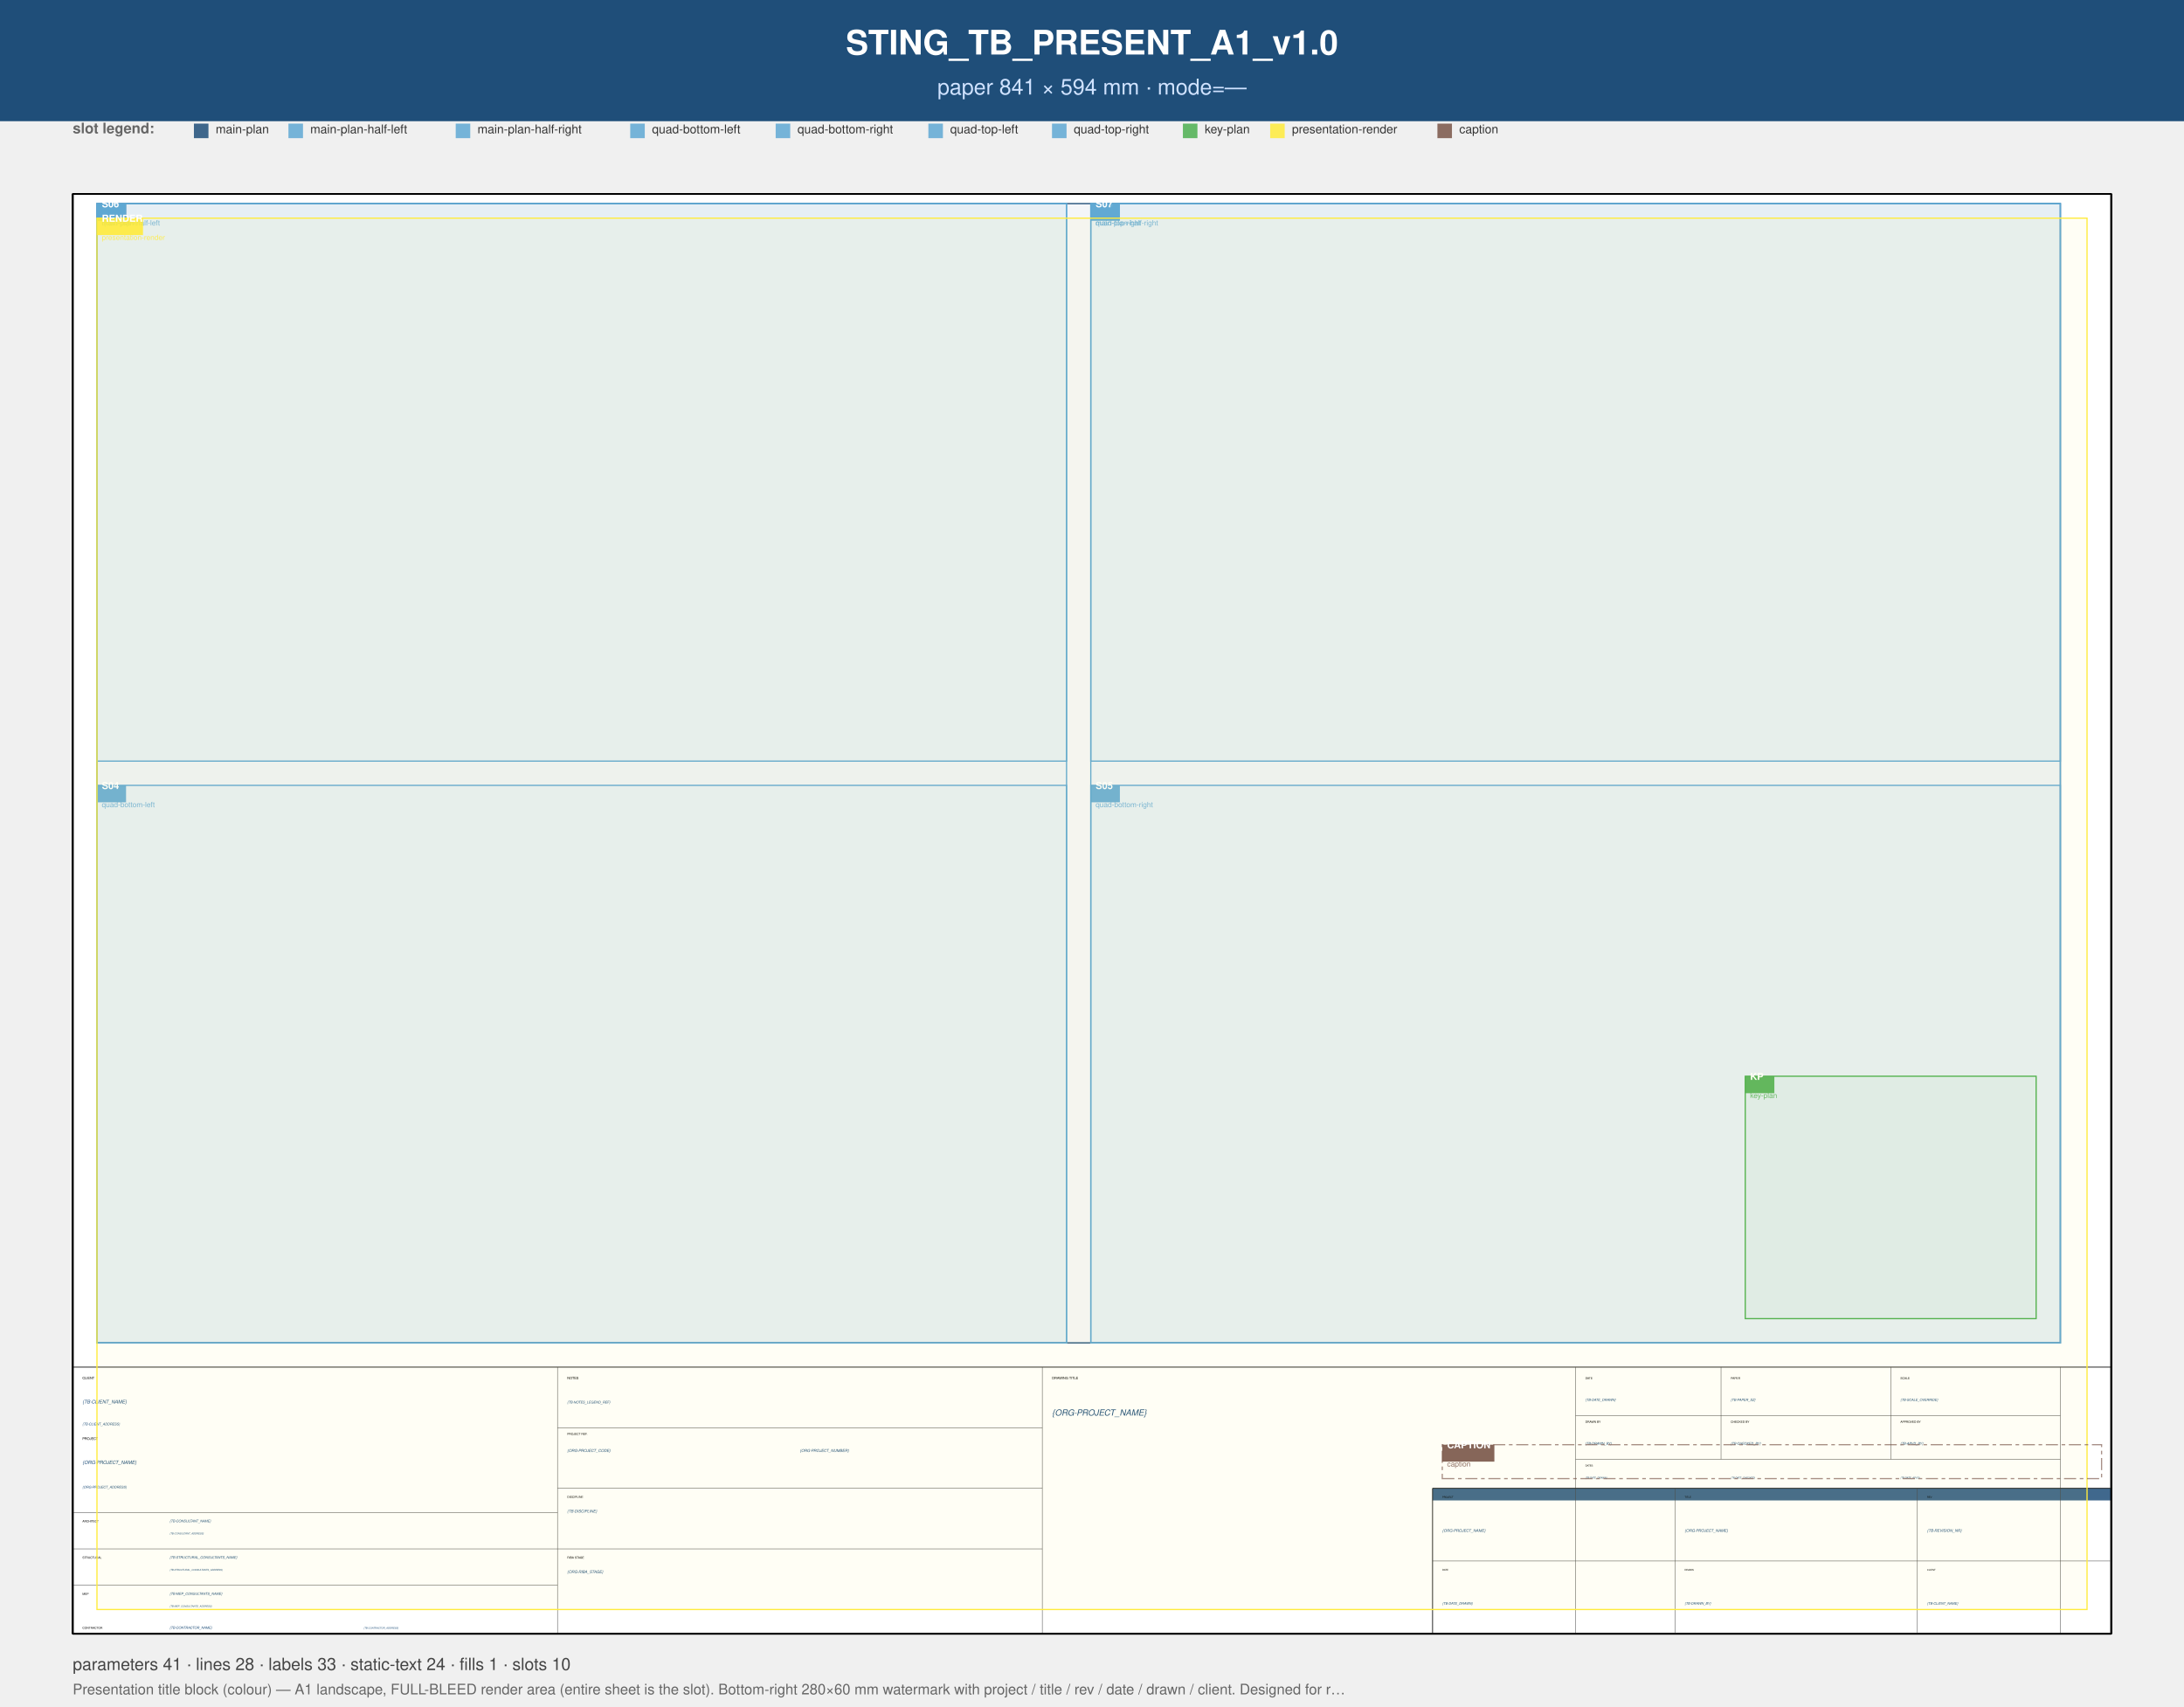
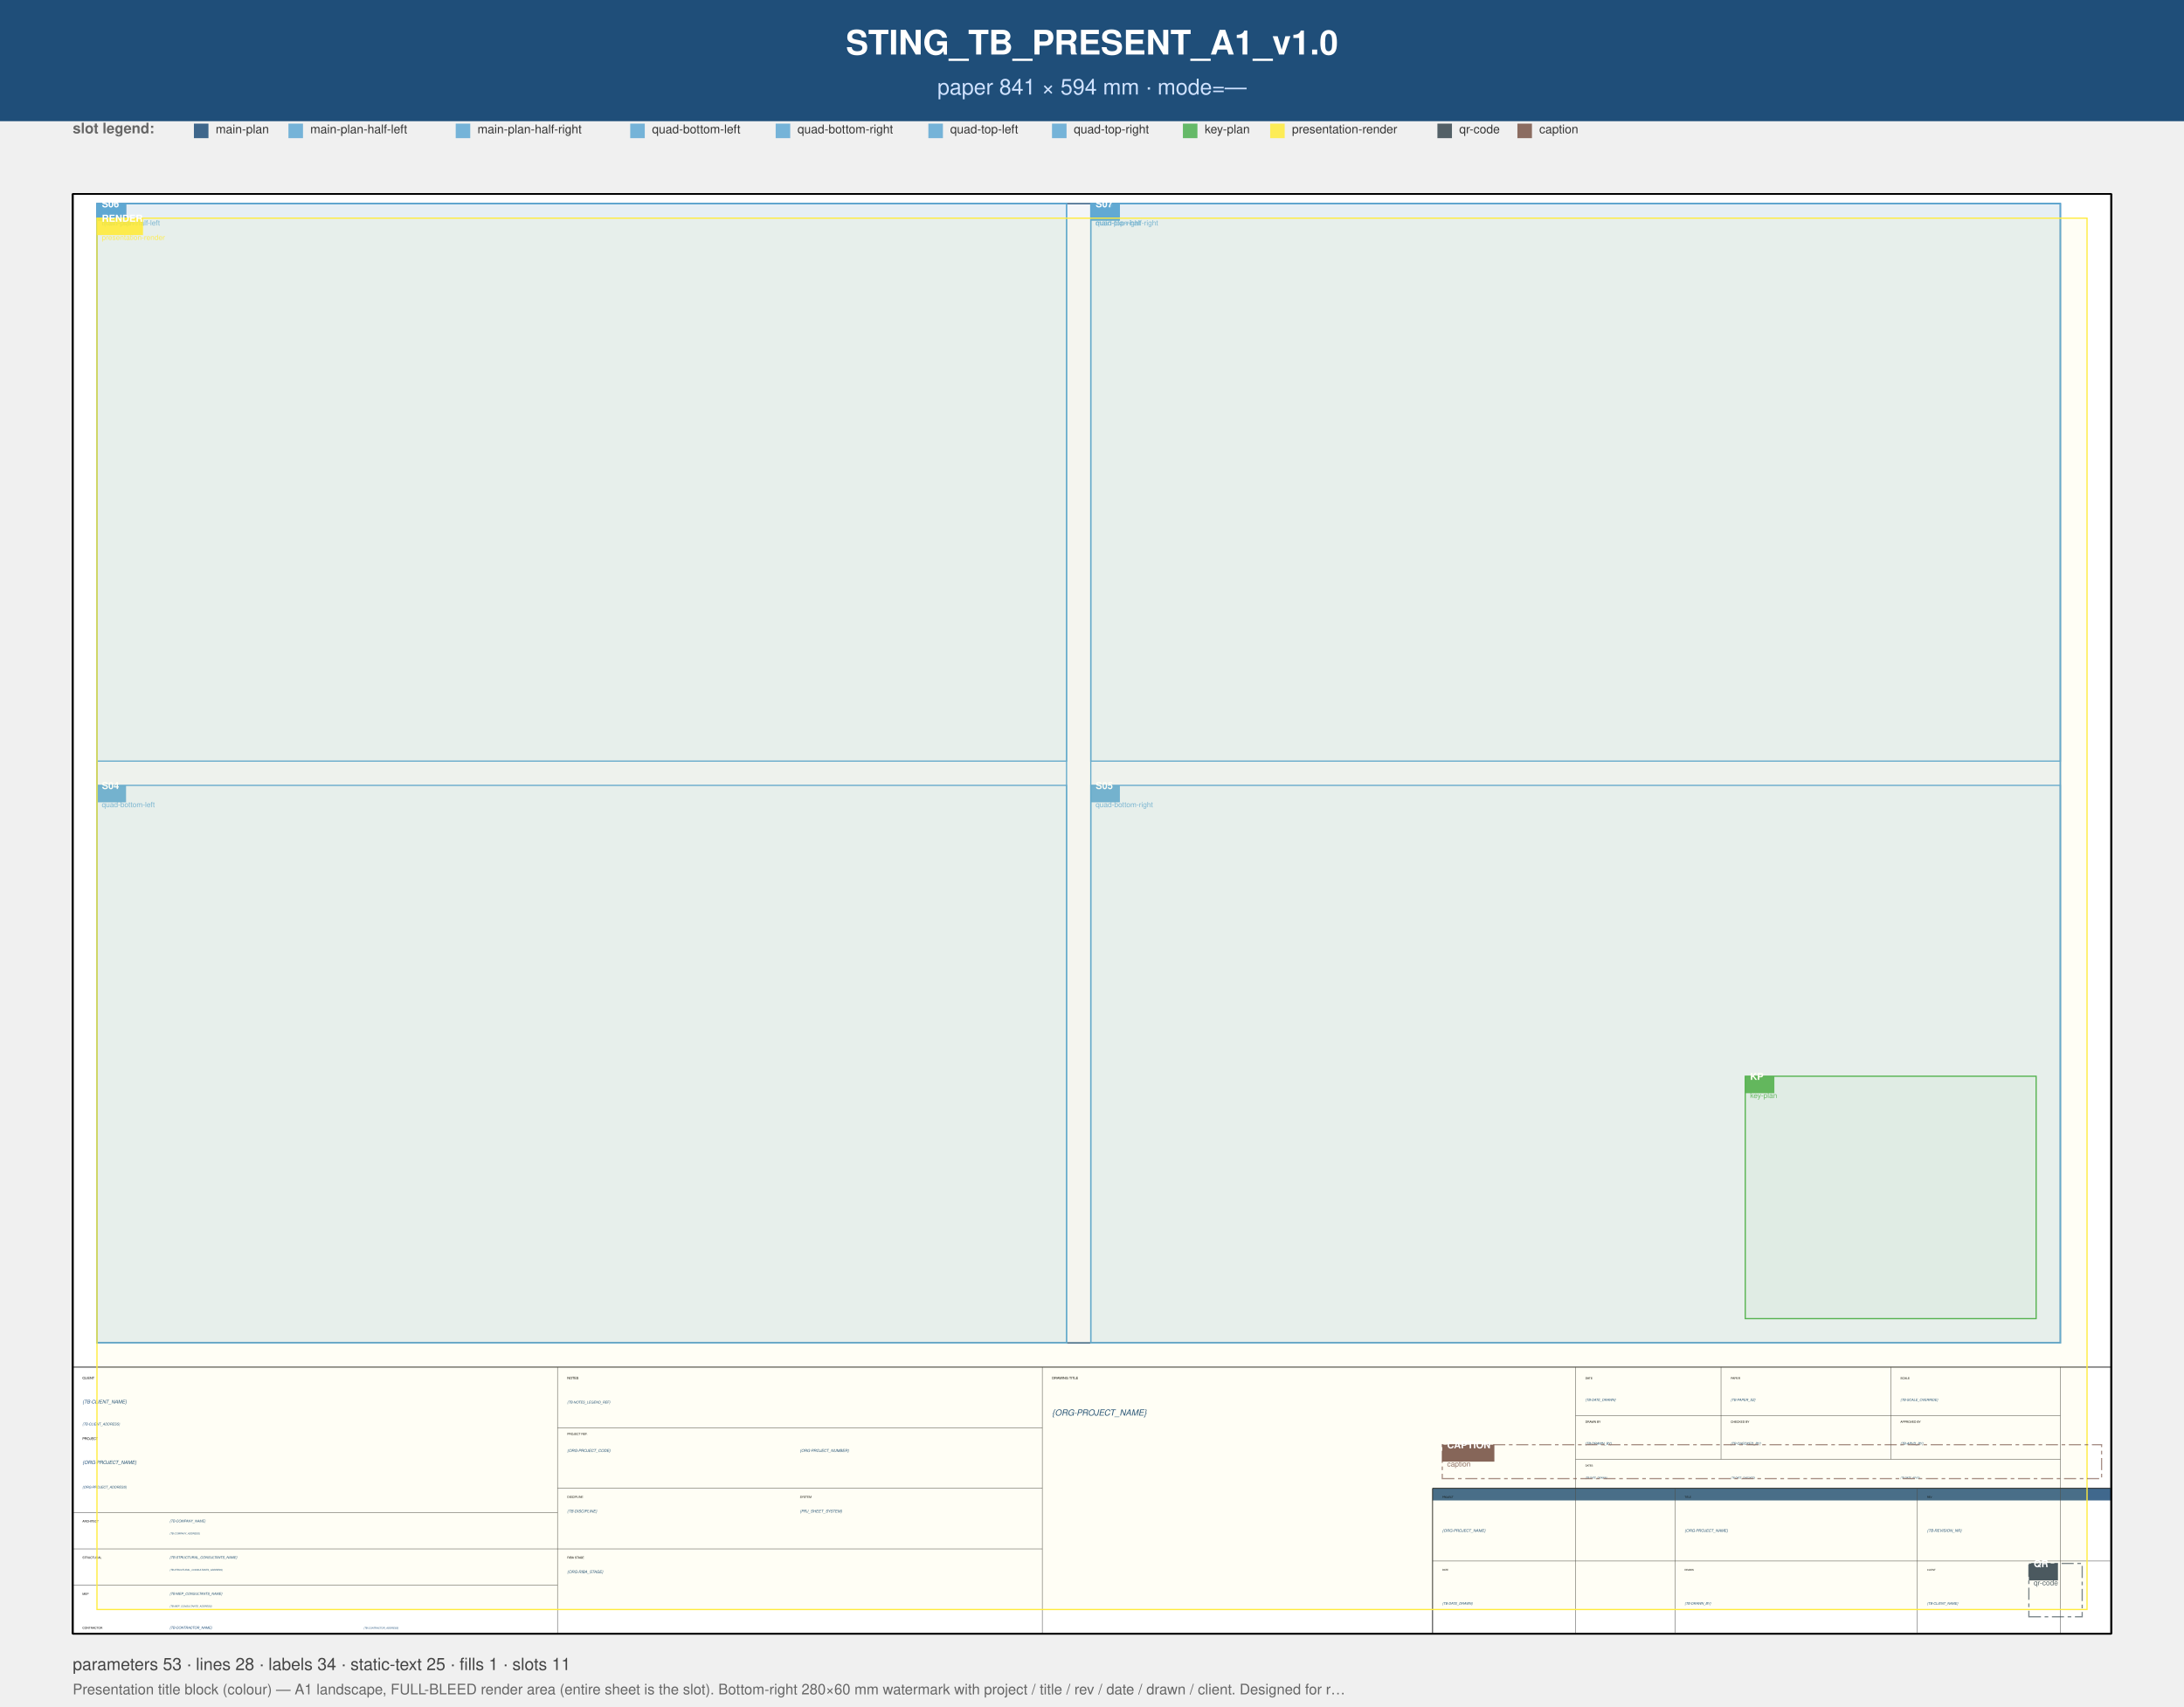
<svg xmlns="http://www.w3.org/2000/svg" viewBox="0 0 901 704" width="901mm" height="704mm" style="background:#fafafa;font-family:Helvetica,Arial,sans-serif;">
  <rect x="0" y="0" width="901" height="50" fill="#1F4E79" />
  <text x="450.5" y="22.5" text-anchor="middle" fill="#fff" font-size="14" font-weight="bold">STING_TB_PRESENT_A1_v1.0</text>
  <text x="450.5" y="39.0" text-anchor="middle" fill="#cfe2ff" font-size="9">paper 841 × 594 mm   ·   mode=—</text>
  <g transform="translate(30,674) scale(1,-1)">
    <rect x="0" y="0" width="841" height="594" fill="#ffffff" stroke="#1a1a1a" stroke-width="0.6" />
    <rect x="561" y="55" width="280" height="5" fill="#1F4E79" opacity="0.85" />
    <line x1="0" y1="0" x2="841" y2="0" stroke="#000" stroke-width="0.7" />
    <line x1="841" y1="0" x2="841" y2="594" stroke="#000" stroke-width="0.7" />
    <line x1="841" y1="594" x2="0" y2="594" stroke="#000" stroke-width="0.7" />
    <line x1="0" y1="594" x2="0" y2="0" stroke="#000" stroke-width="0.7" />
    <line x1="0" y1="110" x2="841" y2="110" stroke="#222" stroke-width="0.35" />
    <line x1="200" y1="0" x2="200" y2="110" stroke="#444" stroke-width="0.18" />
    <line x1="400" y1="0" x2="400" y2="110" stroke="#444" stroke-width="0.18" />
    <line x1="620" y1="0" x2="620" y2="110" stroke="#444" stroke-width="0.18" />
    <line x1="820" y1="0" x2="820" y2="110" stroke="#444" stroke-width="0.18" />
    <line x1="0" y1="50" x2="200" y2="50" stroke="#444" stroke-width="0.18" />
    <line x1="0" y1="35" x2="200" y2="35" stroke="#444" stroke-width="0.18" />
    <line x1="0" y1="20" x2="200" y2="20" stroke="#444" stroke-width="0.18" />
    <line x1="200" y1="85" x2="400" y2="85" stroke="#444" stroke-width="0.18" />
    <line x1="200" y1="60" x2="400" y2="60" stroke="#444" stroke-width="0.18" />
    <line x1="200" y1="35" x2="400" y2="35" stroke="#444" stroke-width="0.18" />
    <line x1="620" y1="90" x2="820" y2="90" stroke="#444" stroke-width="0.18" />
    <line x1="620" y1="72" x2="820" y2="72" stroke="#444" stroke-width="0.18" />
    <line x1="680" y1="72" x2="680" y2="110" stroke="#444" stroke-width="0.18" />
    <line x1="750" y1="72" x2="750" y2="110" stroke="#444" stroke-width="0.18" />
    <line x1="0" y1="0" x2="841" y2="0" stroke="#000" stroke-width="0.7" />
    <line x1="841" y1="0" x2="841" y2="594" stroke="#000" stroke-width="0.7" />
    <line x1="841" y1="594" x2="0" y2="594" stroke="#000" stroke-width="0.7" />
    <line x1="0" y1="594" x2="0" y2="0" stroke="#000" stroke-width="0.7" />
    <line x1="561" y1="60" x2="841" y2="60" stroke="#222" stroke-width="0.35" />
    <line x1="561" y1="0" x2="561" y2="60" stroke="#222" stroke-width="0.35" />
    <line x1="661" y1="0" x2="661" y2="60" stroke="#444" stroke-width="0.18" />
    <line x1="761" y1="0" x2="761" y2="60" stroke="#444" stroke-width="0.18" />
    <line x1="561" y1="30.0" x2="841" y2="30.0" stroke="#444" stroke-width="0.18" />
    <g transform="translate(4,105) scale(1,-1)">
      <text x="0" y="0" font-size="1.4" text-anchor="start" fill="#000">CLIENT</text>
    </g>
    <g transform="translate(4,80) scale(1,-1)">
      <text x="0" y="0" font-size="1.4" text-anchor="start" fill="#000">PROJECT</text>
    </g>
    <g transform="translate(4,46) scale(1,-1)">
      <text x="0" y="0" font-size="1.2" text-anchor="start" fill="#000">ARCHITECT</text>
    </g>
    <g transform="translate(4,31) scale(1,-1)">
      <text x="0" y="0" font-size="1.2" text-anchor="start" fill="#000">STRUCTURAL</text>
    </g>
    <g transform="translate(4,16) scale(1,-1)">
      <text x="0" y="0" font-size="1.2" text-anchor="start" fill="#000">MEP</text>
    </g>
    <g transform="translate(4,2) scale(1,-1)">
      <text x="0" y="0" font-size="1.2" text-anchor="start" fill="#000">CONTRACTOR</text>
    </g>
    <g transform="translate(204,105) scale(1,-1)">
      <text x="0" y="0" font-size="1.4" text-anchor="start" fill="#000">NOTES</text>
    </g>
    <g transform="translate(404,105) scale(1,-1)">
      <text x="0" y="0" font-size="1.4" text-anchor="start" fill="#000">DRAWING TITLE</text>
    </g>
    <g transform="translate(204,82) scale(1,-1)">
      <text x="0" y="0" font-size="1.2" text-anchor="start" fill="#000">PROJECT REF.</text>
    </g>
    <g transform="translate(204,56) scale(1,-1)">
      <text x="0" y="0" font-size="1.2" text-anchor="start" fill="#000">DISCIPLINE</text>
    </g>
    <g transform="translate(204,31) scale(1,-1)">
      <text x="0" y="0" font-size="1.2" text-anchor="start" fill="#000">RIBA STAGE</text>
    </g>
    <g transform="translate(624,105) scale(1,-1)">
      <text x="0" y="0" font-size="1.2" text-anchor="start" fill="#000">DATE</text>
    </g>
    <g transform="translate(684,105) scale(1,-1)">
      <text x="0" y="0" font-size="1.2" text-anchor="start" fill="#000">PAPER</text>
    </g>
    <g transform="translate(754,105) scale(1,-1)">
      <text x="0" y="0" font-size="1.2" text-anchor="start" fill="#000">SCALE</text>
    </g>
    <g transform="translate(624,87) scale(1,-1)">
      <text x="0" y="0" font-size="1.2" text-anchor="start" fill="#000">DRAWN BY</text>
    </g>
    <g transform="translate(684,87) scale(1,-1)">
      <text x="0" y="0" font-size="1.2" text-anchor="start" fill="#000">CHECKED BY</text>
    </g>
    <g transform="translate(754,87) scale(1,-1)">
      <text x="0" y="0" font-size="1.2" text-anchor="start" fill="#000">APPROVED BY</text>
    </g>
    <g transform="translate(624,69) scale(1,-1)">
      <text x="0" y="0" font-size="1.0" text-anchor="start" fill="#000">DATES</text>
    </g>
+     <g transform="translate(300,56) scale(1,-1)">
+       <text x="0" y="0" font-size="1.2" text-anchor="start" fill="#000">SYSTEM</text>
+     </g>
    <g transform="translate(565,56) scale(1,-1)">
      <text x="0" y="0" font-size="1.0" text-anchor="start" fill="#000">PROJECT</text>
    </g>
    <g transform="translate(665,56) scale(1,-1)">
      <text x="0" y="0" font-size="1.0" text-anchor="start" fill="#000">TITLE</text>
    </g>
    <g transform="translate(765,56) scale(1,-1)">
      <text x="0" y="0" font-size="1.0" text-anchor="start" fill="#000">REV</text>
    </g>
    <g transform="translate(565,26.0) scale(1,-1)">
      <text x="0" y="0" font-size="1.0" text-anchor="start" fill="#000">DATE</text>
    </g>
    <g transform="translate(665,26.0) scale(1,-1)">
      <text x="0" y="0" font-size="1.0" text-anchor="start" fill="#000">DRAWN</text>
    </g>
    <g transform="translate(765,26.0) scale(1,-1)">
      <text x="0" y="0" font-size="1.0" text-anchor="start" fill="#000">CLIENT</text>
    </g>
    <g transform="translate(4,95) scale(1,-1)">
      <text x="0" y="0" font-size="2.0" text-anchor="start" fill="#1F4E79" font-style="italic">{TB·CLIENT_NAME}</text>
    </g>
    <g transform="translate(4,86) scale(1,-1)">
      <text x="0" y="0" font-size="1.4" text-anchor="start" fill="#1F4E79" font-style="italic">{TB·CLIENT_ADDRESS}</text>
    </g>
    <g transform="translate(4,70) scale(1,-1)">
      <text x="0" y="0" font-size="2.0" text-anchor="start" fill="#1F4E79" font-style="italic">{ORG·PROJECT_NAME}</text>
    </g>
    <g transform="translate(4,60) scale(1,-1)">
      <text x="0" y="0" font-size="1.4" text-anchor="start" fill="#1F4E79" font-style="italic">{ORG·PROJECT_ADDRESS}</text>
    </g>
    <g transform="translate(40,46) scale(1,-1)">
-       <text x="0" y="0" font-size="1.4" text-anchor="start" fill="#1F4E79" font-style="italic">{TB·CONSULTANT_NAME}</text>
+       <text x="0" y="0" font-size="1.4" text-anchor="start" fill="#1F4E79" font-style="italic">{TB·COMPANY_NAME}</text>
    </g>
    <g transform="translate(40,41) scale(1,-1)">
-       <text x="0" y="0" font-size="1.0" text-anchor="start" fill="#1F4E79" font-style="italic">{TB·CONSULTANT_ADDRESS}</text>
+       <text x="0" y="0" font-size="1.0" text-anchor="start" fill="#1F4E79" font-style="italic">{TB·COMPANY_ADDRESS}</text>
    </g>
    <g transform="translate(40,31) scale(1,-1)">
      <text x="0" y="0" font-size="1.4" text-anchor="start" fill="#1F4E79" font-style="italic">{TB·STRUCTURAL_CONSULTANTS_NAME}</text>
    </g>
    <g transform="translate(40,26) scale(1,-1)">
      <text x="0" y="0" font-size="1.0" text-anchor="start" fill="#1F4E79" font-style="italic">{TB·STRUCTURAL_CONSULTANTS_ADDRESS}</text>
    </g>
    <g transform="translate(40,16) scale(1,-1)">
      <text x="0" y="0" font-size="1.4" text-anchor="start" fill="#1F4E79" font-style="italic">{TB·MEP_CONSULTANTS_NAME}</text>
    </g>
    <g transform="translate(40,11) scale(1,-1)">
      <text x="0" y="0" font-size="1.0" text-anchor="start" fill="#1F4E79" font-style="italic">{TB·MEP_CONSULTANTS_ADDRESS}</text>
    </g>
    <g transform="translate(40,2) scale(1,-1)">
      <text x="0" y="0" font-size="1.4" text-anchor="start" fill="#1F4E79" font-style="italic">{TB·CONTRACTOR_NAME}</text>
    </g>
    <g transform="translate(120,2) scale(1,-1)">
      <text x="0" y="0" font-size="1.0" text-anchor="start" fill="#1F4E79" font-style="italic">{TB·CONTRACTOR_ADDRESS}</text>
    </g>
    <g transform="translate(204,75) scale(1,-1)">
      <text x="0" y="0" font-size="1.6" text-anchor="start" fill="#1F4E79" font-style="italic">{ORG·PROJECT_CODE}</text>
    </g>
    <g transform="translate(300,75) scale(1,-1)">
      <text x="0" y="0" font-size="1.6" text-anchor="start" fill="#1F4E79" font-style="italic">{ORG·PROJECT_NUMBER}</text>
    </g>
    <g transform="translate(204,50) scale(1,-1)">
      <text x="0" y="0" font-size="1.6" text-anchor="start" fill="#1F4E79" font-style="italic">{TB·DISCIPLINE}</text>
    </g>
    <g transform="translate(204,25) scale(1,-1)">
      <text x="0" y="0" font-size="1.6" text-anchor="start" fill="#1F4E79" font-style="italic">{ORG·RIBA_STAGE}</text>
    </g>
    <g transform="translate(204,95) scale(1,-1)">
      <text x="0" y="0" font-size="1.4" text-anchor="start" fill="#1F4E79" font-style="italic">{TB·NOTES_LEGEND_REF}</text>
    </g>
    <g transform="translate(404,90) scale(1,-1)">
      <text x="0" y="0" font-size="3.5" text-anchor="start" fill="#1F4E79" font-style="italic">{ORG·PROJECT_NAME}</text>
    </g>
    <g transform="translate(624,96) scale(1,-1)">
      <text x="0" y="0" font-size="1.4" text-anchor="start" fill="#1F4E79" font-style="italic">{TB·DATE_DRAWN}</text>
    </g>
    <g transform="translate(684,96) scale(1,-1)">
      <text x="0" y="0" font-size="1.4" text-anchor="start" fill="#1F4E79" font-style="italic">{TB·PAPER_SZ}</text>
    </g>
    <g transform="translate(754,96) scale(1,-1)">
      <text x="0" y="0" font-size="1.4" text-anchor="start" fill="#1F4E79" font-style="italic">{TB·SCALE_OVERRIDE}</text>
    </g>
    <g transform="translate(624,78) scale(1,-1)">
      <text x="0" y="0" font-size="1.4" text-anchor="start" fill="#1F4E79" font-style="italic">{TB·DRAWN_BY}</text>
    </g>
    <g transform="translate(684,78) scale(1,-1)">
      <text x="0" y="0" font-size="1.4" text-anchor="start" fill="#1F4E79" font-style="italic">{TB·CHECKED_BY}</text>
    </g>
    <g transform="translate(754,78) scale(1,-1)">
      <text x="0" y="0" font-size="1.4" text-anchor="start" fill="#1F4E79" font-style="italic">{TB·APVD_BY}</text>
    </g>
    <g transform="translate(624,64) scale(1,-1)">
      <text x="0" y="0" font-size="1.0" text-anchor="start" fill="#1F4E79" font-style="italic">{TB·DATE_DRAWN}</text>
    </g>
    <g transform="translate(684,64) scale(1,-1)">
      <text x="0" y="0" font-size="1.0" text-anchor="start" fill="#1F4E79" font-style="italic">{TB·DATE_CHECKED}</text>
    </g>
    <g transform="translate(754,64) scale(1,-1)">
      <text x="0" y="0" font-size="1.0" text-anchor="start" fill="#1F4E79" font-style="italic">{TB·DATE_APVD}</text>
+     </g>
+     <g transform="translate(300,50) scale(1,-1)">
+       <text x="0" y="0" font-size="1.6" text-anchor="start" fill="#1F4E79" font-style="italic">{PRJ_SHEET_SYSTEM}</text>
    </g>
    <g transform="translate(565,42) scale(1,-1)">
      <text x="0" y="0" font-size="1.6" text-anchor="start" fill="#1F4E79" font-style="italic">{ORG·PROJECT_NAME}</text>
    </g>
    <g transform="translate(665,42) scale(1,-1)">
      <text x="0" y="0" font-size="1.6" text-anchor="start" fill="#1F4E79" font-style="italic">{ORG·PROJECT_NAME}</text>
    </g>
    <g transform="translate(765,42) scale(1,-1)">
      <text x="0" y="0" font-size="1.6" text-anchor="start" fill="#1F4E79" font-style="italic">{TB·REVISION_NR}</text>
    </g>
    <g transform="translate(565,12.0) scale(1,-1)">
      <text x="0" y="0" font-size="1.4" text-anchor="start" fill="#1F4E79" font-style="italic">{TB·DATE_DRAWN}</text>
    </g>
    <g transform="translate(665,12.0) scale(1,-1)">
      <text x="0" y="0" font-size="1.4" text-anchor="start" fill="#1F4E79" font-style="italic">{TB·DRAWN_BY}</text>
    </g>
    <g transform="translate(765,12.0) scale(1,-1)">
      <text x="0" y="0" font-size="1.4" text-anchor="start" fill="#1F4E79" font-style="italic">{TB·CLIENT_NAME}</text>
    </g>
    <rect x="10" y="120" width="810" height="470" fill="#1F4E79" fill-opacity="0.05" stroke="#1F4E79" stroke-width="0.5" stroke-dasharray="" opacity="1.0" />
    <rect x="10" y="583" width="12" height="7" fill="#1F4E79" opacity="0.9" />
    <g transform="translate(12,588.5) scale(1,-1)">
      <text x="0" y="0" font-size="4" font-weight="bold" fill="#fff">S01</text>
    </g>
    <g transform="translate(12,581) scale(1,-1)">
      <text x="0" y="0" font-size="3" fill="#1F4E79" opacity="0.85">main-plan</text>
    </g>
    <rect x="10" y="120" width="400" height="470" fill="#5fa8d3" fill-opacity="0.05" stroke="#5fa8d3" stroke-width="0.5" stroke-dasharray="" opacity="1.0" />
    <rect x="10" y="583" width="12" height="7" fill="#5fa8d3" opacity="0.9" />
    <g transform="translate(12,588.5) scale(1,-1)">
      <text x="0" y="0" font-size="4" font-weight="bold" fill="#fff">S02</text>
    </g>
    <g transform="translate(12,581) scale(1,-1)">
      <text x="0" y="0" font-size="3" fill="#5fa8d3" opacity="0.85">main-plan-half-left</text>
    </g>
    <rect x="420" y="120" width="400" height="470" fill="#5fa8d3" fill-opacity="0.05" stroke="#5fa8d3" stroke-width="0.5" stroke-dasharray="" opacity="1.0" />
    <rect x="420" y="583" width="12" height="7" fill="#5fa8d3" opacity="0.9" />
    <g transform="translate(422,588.5) scale(1,-1)">
      <text x="0" y="0" font-size="4" font-weight="bold" fill="#fff">S03</text>
    </g>
    <g transform="translate(422,581) scale(1,-1)">
      <text x="0" y="0" font-size="3" fill="#5fa8d3" opacity="0.85">main-plan-half-right</text>
    </g>
    <rect x="10" y="120" width="400" height="230" fill="#5fa8d3" fill-opacity="0.05" stroke="#5fa8d3" stroke-width="0.5" stroke-dasharray="" opacity="1.0" />
    <rect x="10" y="343" width="12" height="7" fill="#5fa8d3" opacity="0.9" />
    <g transform="translate(12,348.5) scale(1,-1)">
      <text x="0" y="0" font-size="4" font-weight="bold" fill="#fff">S04</text>
    </g>
    <g transform="translate(12,341) scale(1,-1)">
      <text x="0" y="0" font-size="3" fill="#5fa8d3" opacity="0.85">quad-bottom-left</text>
    </g>
    <rect x="420" y="120" width="400" height="230" fill="#5fa8d3" fill-opacity="0.05" stroke="#5fa8d3" stroke-width="0.5" stroke-dasharray="" opacity="1.0" />
    <rect x="420" y="343" width="12" height="7" fill="#5fa8d3" opacity="0.9" />
    <g transform="translate(422,348.5) scale(1,-1)">
      <text x="0" y="0" font-size="4" font-weight="bold" fill="#fff">S05</text>
    </g>
    <g transform="translate(422,341) scale(1,-1)">
      <text x="0" y="0" font-size="3" fill="#5fa8d3" opacity="0.85">quad-bottom-right</text>
    </g>
    <rect x="10" y="360" width="400" height="230" fill="#5fa8d3" fill-opacity="0.05" stroke="#5fa8d3" stroke-width="0.5" stroke-dasharray="" opacity="1.0" />
    <rect x="10" y="583" width="12" height="7" fill="#5fa8d3" opacity="0.9" />
    <g transform="translate(12,588.5) scale(1,-1)">
      <text x="0" y="0" font-size="4" font-weight="bold" fill="#fff">S06</text>
    </g>
    <g transform="translate(12,581) scale(1,-1)">
      <text x="0" y="0" font-size="3" fill="#5fa8d3" opacity="0.85">quad-top-left</text>
    </g>
    <rect x="420" y="360" width="400" height="230" fill="#5fa8d3" fill-opacity="0.05" stroke="#5fa8d3" stroke-width="0.5" stroke-dasharray="" opacity="1.0" />
    <rect x="420" y="583" width="12" height="7" fill="#5fa8d3" opacity="0.9" />
    <g transform="translate(422,588.5) scale(1,-1)">
      <text x="0" y="0" font-size="4" font-weight="bold" fill="#fff">S07</text>
    </g>
    <g transform="translate(422,581) scale(1,-1)">
      <text x="0" y="0" font-size="3" fill="#5fa8d3" opacity="0.85">quad-top-right</text>
    </g>
    <rect x="690" y="130" width="120" height="100" fill="#4CAF50" fill-opacity="0.05" stroke="#4CAF50" stroke-width="0.5" stroke-dasharray="" opacity="1.0" />
    <rect x="690" y="223" width="12" height="7" fill="#4CAF50" opacity="0.9" />
    <g transform="translate(692,228.5) scale(1,-1)">
      <text x="0" y="0" font-size="4" font-weight="bold" fill="#fff">KP</text>
    </g>
    <g transform="translate(692,221) scale(1,-1)">
      <text x="0" y="0" font-size="3" fill="#4CAF50" opacity="0.85">key-plan</text>
    </g>
    <rect x="10" y="10" width="821" height="574" fill="#FFEB3B" fill-opacity="0.05" stroke="#FFEB3B" stroke-width="0.5" stroke-dasharray="" opacity="1.0" />
    <rect x="10" y="577" width="19.0" height="7" fill="#FFEB3B" opacity="0.9" />
    <g transform="translate(12,582.5) scale(1,-1)">
      <text x="0" y="0" font-size="4" font-weight="bold" fill="#fff">RENDER</text>
    </g>
    <g transform="translate(12,575) scale(1,-1)">
      <text x="0" y="0" font-size="3" fill="#FFEB3B" opacity="0.85">presentation-render</text>
+     </g>
+     <rect x="807" y="7" width="22" height="22" fill="#37474F" fill-opacity="0.0" stroke="#37474F" stroke-width="0.5" stroke-dasharray="5,1.5,1.5,1.5" opacity="0.65" />
+     <rect x="807" y="22" width="12" height="7" fill="#37474F" opacity="0.9" />
+     <g transform="translate(809,27.5) scale(1,-1)">
+       <text x="0" y="0" font-size="4" font-weight="bold" fill="#fff">QR</text>
+     </g>
+     <g transform="translate(809,20) scale(1,-1)">
+       <text x="0" y="0" font-size="3" fill="#37474F" opacity="0.85">qr-code</text>
    </g>
    <rect x="565" y="64" width="272" height="14" fill="#795548" fill-opacity="0.0" stroke="#795548" stroke-width="0.5" stroke-dasharray="5,1.5,1.5,1.5" opacity="0.65" />
    <rect x="565" y="71" width="21.5" height="7" fill="#795548" opacity="0.9" />
    <g transform="translate(567,76.5) scale(1,-1)">
      <text x="0" y="0" font-size="4" font-weight="bold" fill="#fff">CAPTION</text>
    </g>
    <g transform="translate(567,69) scale(1,-1)">
      <text x="0" y="0" font-size="3" fill="#795548" opacity="0.85">caption</text>
    </g>
  </g>
  <text x="30" y="55" font-size="6" fill="#666" font-weight="bold">slot legend:</text>
  <rect x="80" y="51" width="6" height="6" fill="#1F4E79" opacity="0.85" />
  <text x="89" y="55" font-size="5" fill="#333">main-plan</text>
  <rect x="119" y="51" width="6" height="6" fill="#5fa8d3" opacity="0.85" />
  <text x="128" y="55" font-size="5" fill="#333">main-plan-half-left</text>
  <rect x="188" y="51" width="6" height="6" fill="#5fa8d3" opacity="0.85" />
  <text x="197" y="55" font-size="5" fill="#333">main-plan-half-right</text>
  <rect x="260" y="51" width="6" height="6" fill="#5fa8d3" opacity="0.85" />
  <text x="269" y="55" font-size="5" fill="#333">quad-bottom-left</text>
  <rect x="320" y="51" width="6" height="6" fill="#5fa8d3" opacity="0.85" />
  <text x="329" y="55" font-size="5" fill="#333">quad-bottom-right</text>
  <rect x="383" y="51" width="6" height="6" fill="#5fa8d3" opacity="0.85" />
  <text x="392" y="55" font-size="5" fill="#333">quad-top-left</text>
  <rect x="434" y="51" width="6" height="6" fill="#5fa8d3" opacity="0.85" />
  <text x="443" y="55" font-size="5" fill="#333">quad-top-right</text>
  <rect x="488" y="51" width="6" height="6" fill="#4CAF50" opacity="0.85" />
  <text x="497" y="55" font-size="5" fill="#333">key-plan</text>
  <rect x="524" y="51" width="6" height="6" fill="#FFEB3B" opacity="0.85" />
  <text x="533" y="55" font-size="5" fill="#333">presentation-render</text>
-   <rect x="593" y="51" width="6" height="6" fill="#795548" opacity="0.85" />
-   <text x="602" y="55" font-size="5" fill="#333">caption</text>
-   <text x="30" y="689.0" font-size="7" fill="#444">parameters 41  ·  lines 28  ·  labels 33  ·  static-text 24  ·  fills 1  ·  slots 10</text>
+   <rect x="593" y="51" width="6" height="6" fill="#37474F" opacity="0.85" />
+   <text x="602" y="55" font-size="5" fill="#333">qr-code</text>
+   <rect x="626" y="51" width="6" height="6" fill="#795548" opacity="0.85" />
+   <text x="635" y="55" font-size="5" fill="#333">caption</text>
+   <text x="30" y="689.0" font-size="7" fill="#444">parameters 53  ·  lines 28  ·  labels 34  ·  static-text 25  ·  fills 1  ·  slots 11</text>
  <text x="30" y="699.0" font-size="6" fill="#666">Presentation title block (colour) — A1 landscape, FULL-BLEED render area (entire sheet is the slot). Bottom-right 280×60 mm watermark with project / title / rev / date / drawn / client. Designed for r…</text>
</svg>
